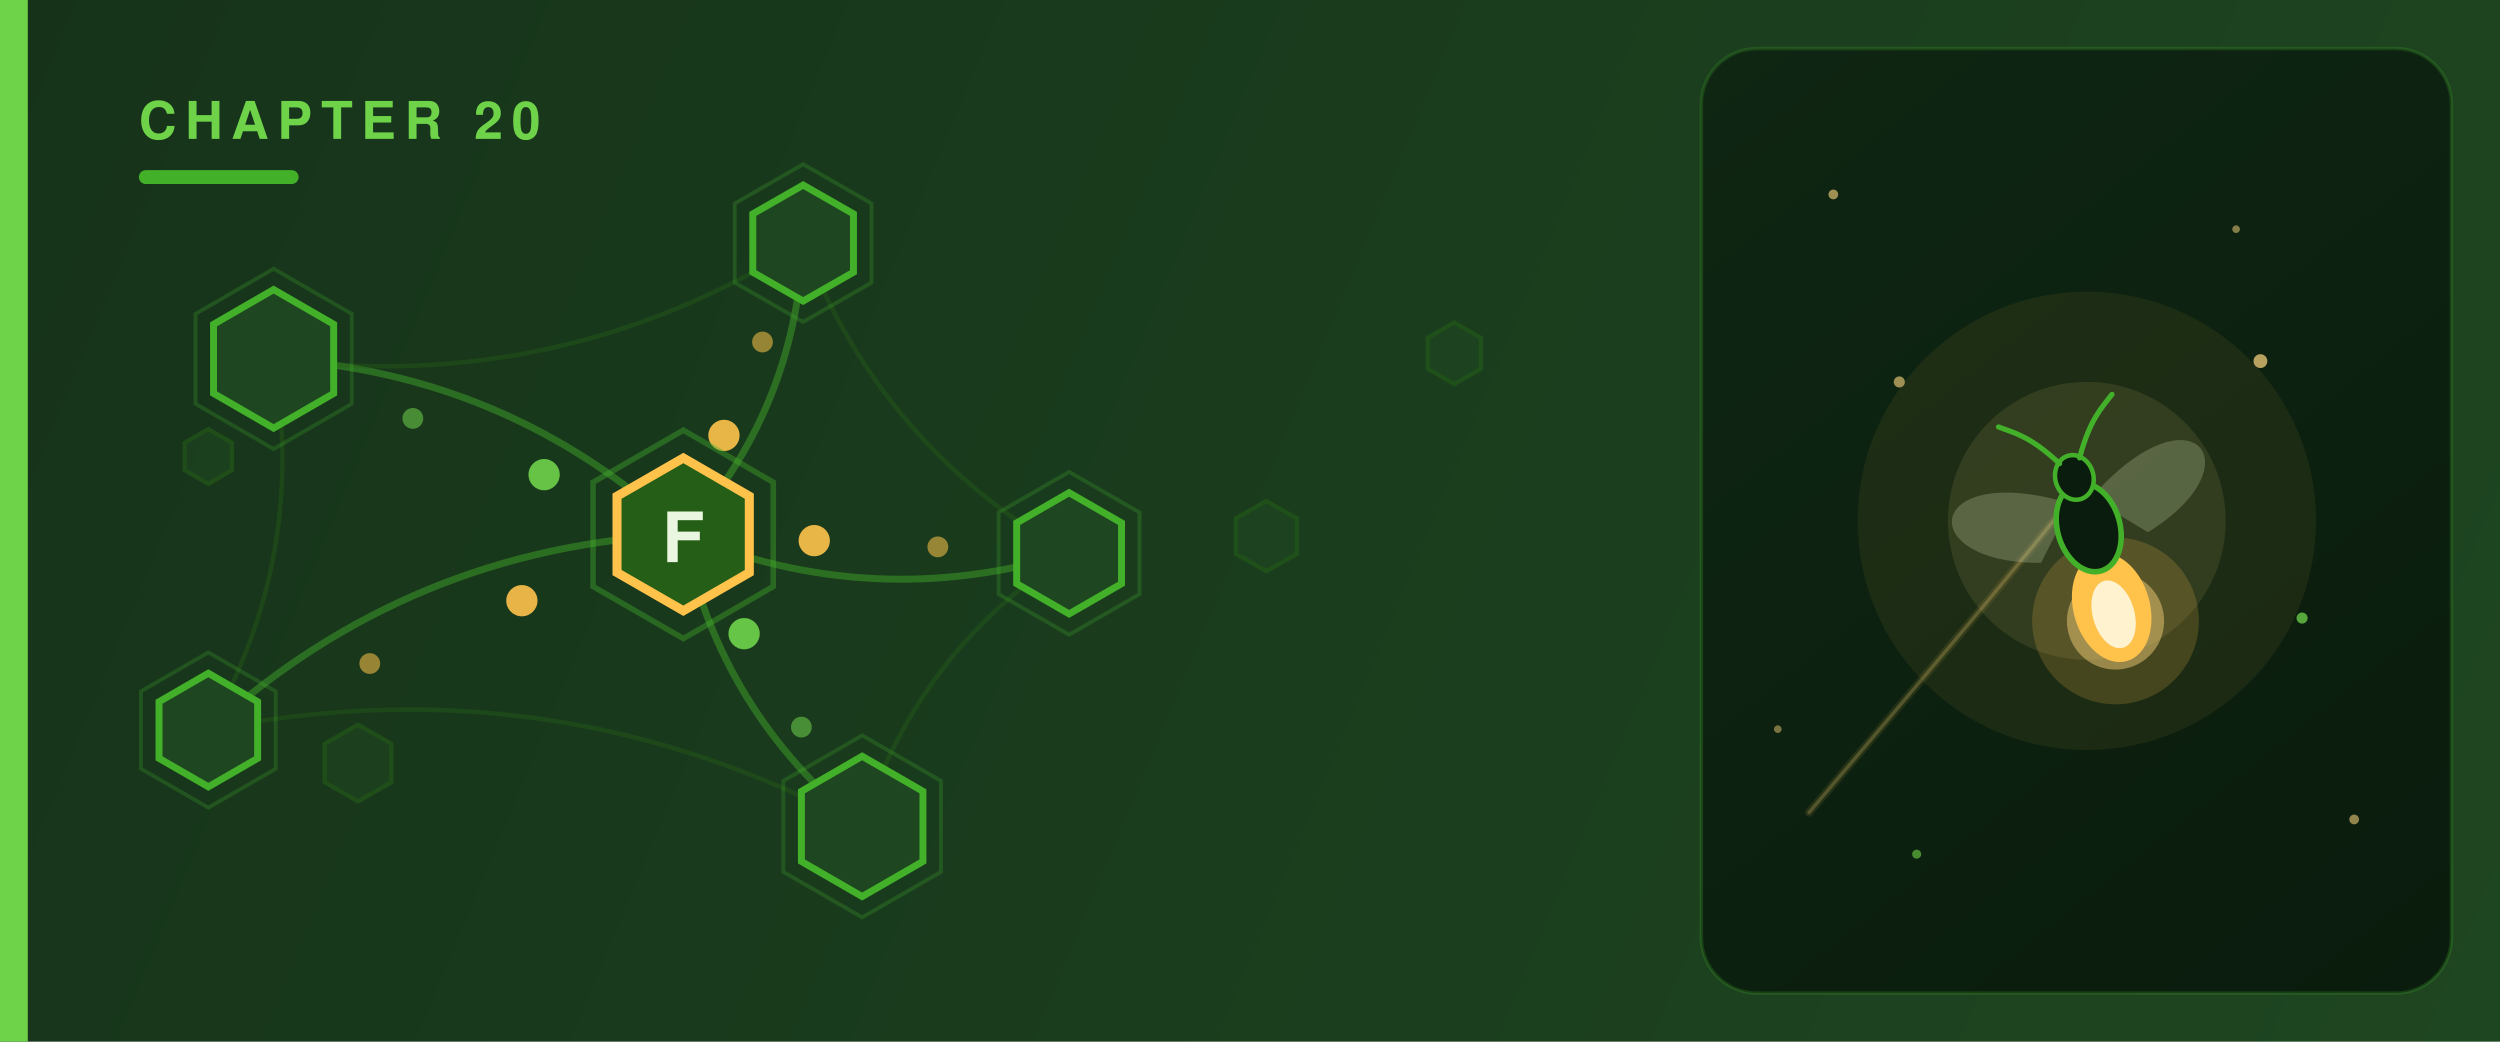
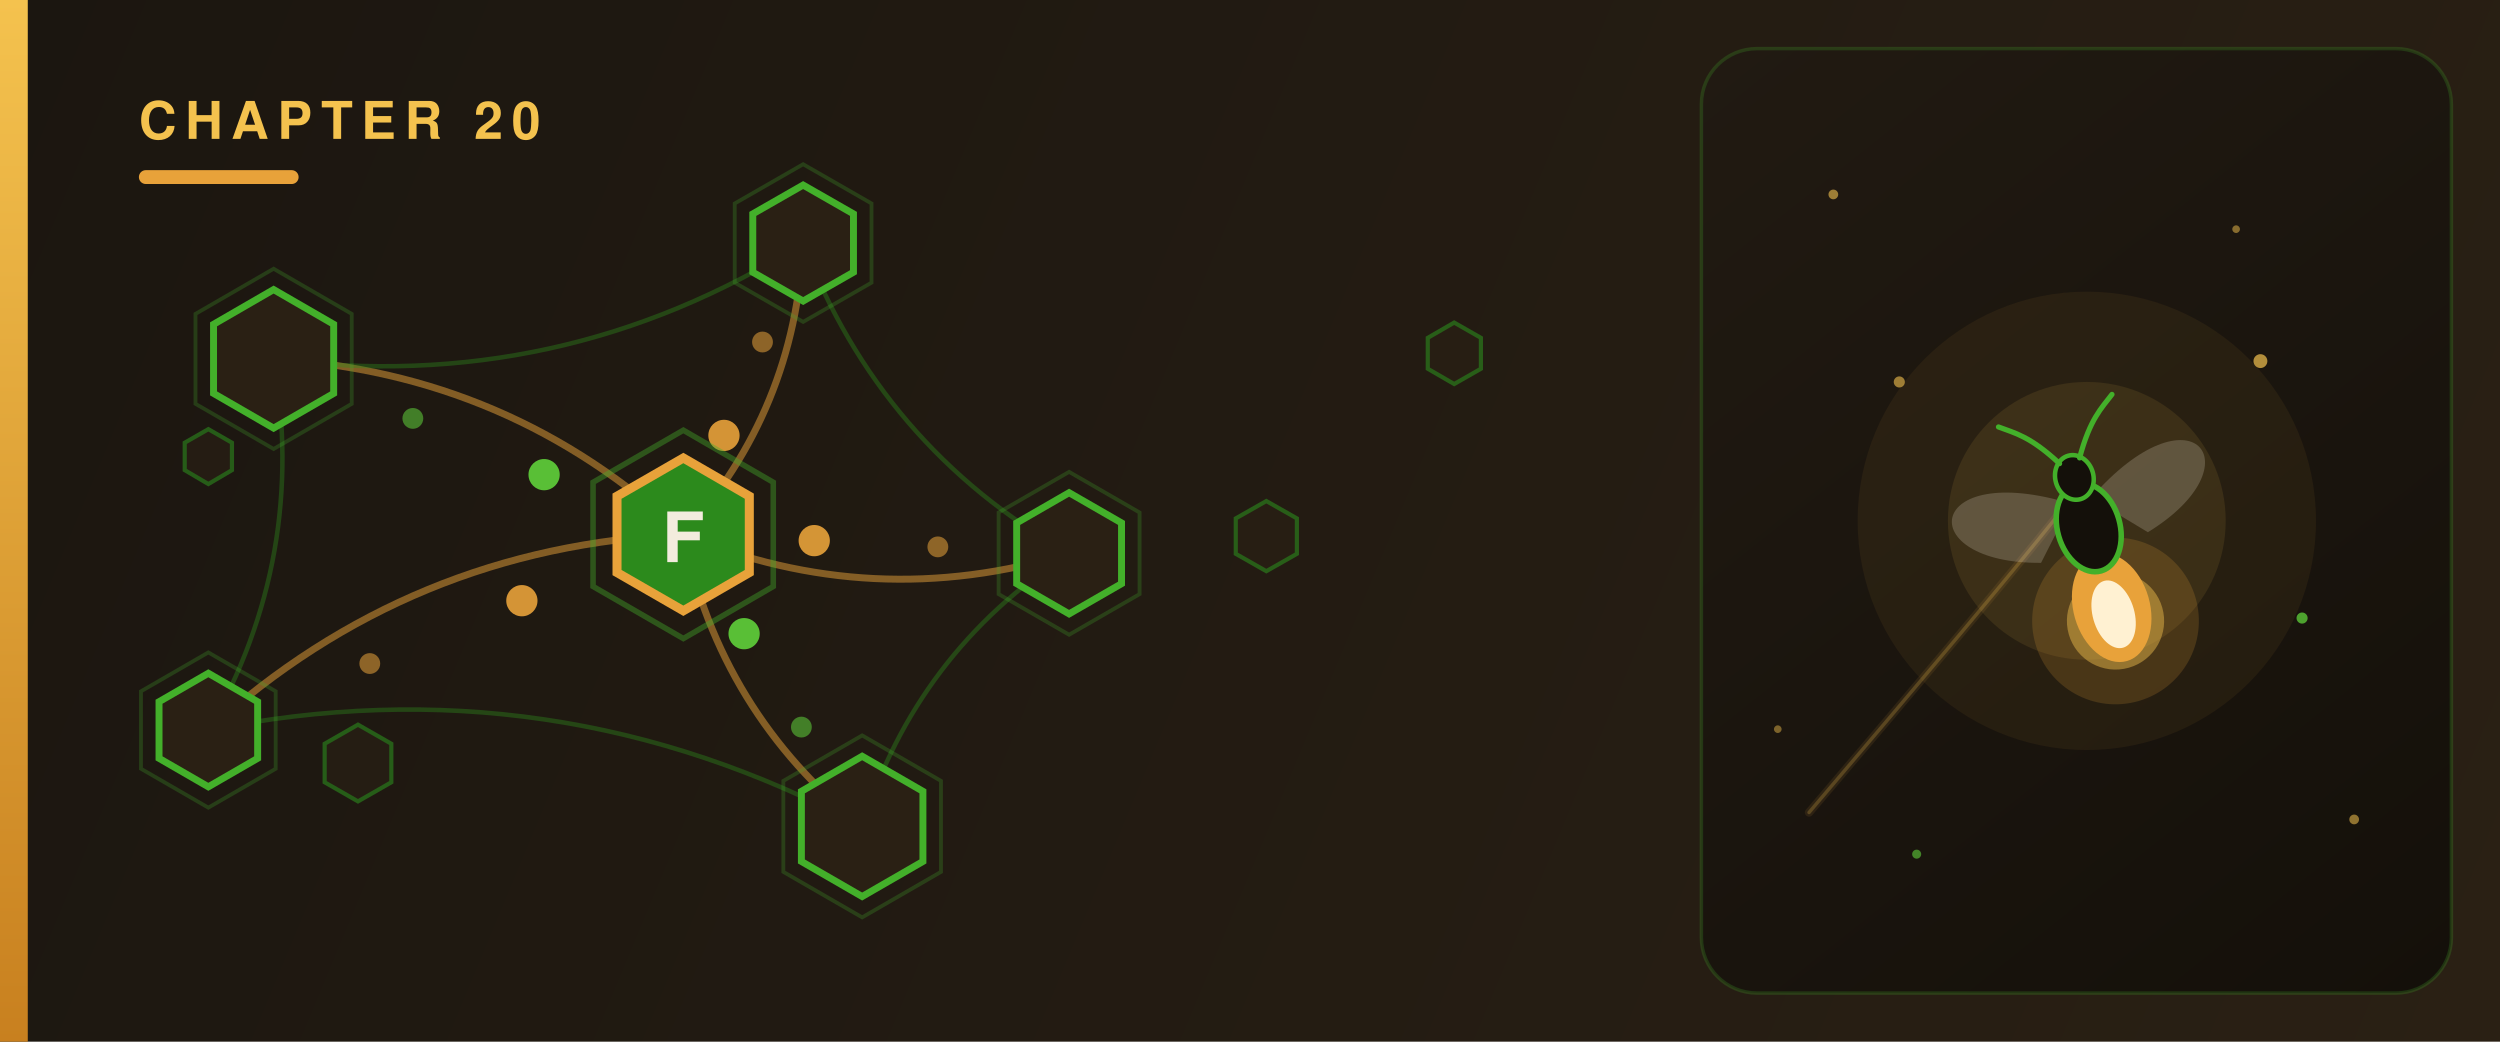
<svg xmlns="http://www.w3.org/2000/svg" viewBox="0 0 720 300" role="img" aria-label="Firefly for Java by Example — opener for chapter 20" font-family="Avenir Next,Avenir,Helvetica Neue,Helvetica,Arial,sans-serif">
  <defs>
    <linearGradient id="fld" x1="0" y1="0" x2="720" y2="300" gradientUnits="userSpaceOnUse">
-       <stop offset="0" stop-color="#16331a" />
-       <stop offset="1" stop-color="#1e4620" />
+       <stop offset="0" stop-color="#1B1610" />
+       <stop offset="1" stop-color="#2A2014" />
    </linearGradient>
    <linearGradient id="pnl" x1="490" y1="14" x2="706" y2="286" gradientUnits="userSpaceOnUse">
-       <stop offset="0" stop-color="#0f2613" />
-       <stop offset="1" stop-color="#0a1c0d" />
+       <stop offset="0" stop-color="#211A12" />
+       <stop offset="1" stop-color="#14100A" />
    </linearGradient>
-     <linearGradient id="grh" x1="0" y1="0" x2="720" y2="0" gradientUnits="userSpaceOnUse">
-       <stop offset="0" stop-color="#6fd34a" />
-       <stop offset="1" stop-color="#43b02a" />
+     <linearGradient id="grh" x1="0" y1="0" x2="0" y2="300" gradientUnits="userSpaceOnUse">
+       <stop offset="0" stop-color="#f4c24e" />
+       <stop offset="1" stop-color="#c8801f" />
    </linearGradient>
  </defs>
  <rect width="720" height="300" fill="url(#fld)" />
  <rect x="0" y="0" width="8" height="300" fill="url(#grh)" />
  <rect x="490" y="14" width="216" height="272" rx="16" fill="url(#pnl)" />
  <rect x="490" y="14" width="216" height="272" rx="16" fill="none" stroke="#43b02a" stroke-width="1" opacity="0.22" />
-   <g fill="#ffd980">
+   <g fill="#f4c24e">
    <circle cx="528" cy="56" r="1.4" opacity="0.6" />
    <circle cx="678" cy="236" r="1.4" opacity="0.55" />
    <circle cx="644" cy="66" r="1.1" opacity="0.5" />
    <circle cx="512" cy="210" r="1.1" opacity="0.45" />
  </g>
-   <circle cx="552" cy="246" r="1.3" fill="#6fd34a" opacity="0.6" />
-   <text x="40" y="40" fill="#6fd34a" font-size="15" font-weight="800" letter-spacing="2.5">CHAPTER 20</text>
-   <rect x="40" y="49" width="46" height="4" rx="2" fill="#43b02a" />
-   <polygon points="373.5,159.5 364.7,164.5 355.9,159.5 355.9,149.3 364.7,144.3 373.5,149.3" fill="#1e4620" stroke="#255e17" stroke-width="1.2" opacity="0.6" />
-   <polygon points="66.8,135.4 60.0,139.4 53.2,135.4 53.2,127.5 60.0,123.6 66.8,127.5" fill="#1e4620" stroke="#255e17" stroke-width="1.2" opacity="0.6" />
-   <polygon points="112.7,225.3 103.1,230.8 93.5,225.3 93.5,214.2 103.1,208.7 112.7,214.2" fill="#1e4620" stroke="#255e17" stroke-width="1.2" opacity="0.6" />
-   <polygon points="426.5,106.2 418.8,110.6 411.2,106.2 411.2,97.3 418.8,92.9 426.5,97.3" fill="#1e4620" stroke="#255e17" stroke-width="1.2" opacity="0.6" />
-   <g fill="none" stroke="#43b02a" stroke-width="2" opacity="0.45">
+   <circle cx="552" cy="246" r="1.3" fill="#5fd13a" opacity="0.6" />
+   <text x="40" y="40" fill="#f4c24e" font-size="15" font-weight="800" letter-spacing="2.5">CHAPTER 20</text>
+   <rect x="40" y="49" width="46" height="4" rx="2" fill="#e8a23a" />
+   <polygon points="373.5,159.5 364.7,164.5 355.9,159.5 355.9,149.3 364.7,144.3 373.5,149.3" fill="#2A2014" stroke="#2c8a1c" stroke-width="1.2" opacity="0.6" />
+   <polygon points="66.8,135.4 60.0,139.4 53.2,135.4 53.2,127.5 60.0,123.6 66.8,127.5" fill="#2A2014" stroke="#2c8a1c" stroke-width="1.2" opacity="0.6" />
+   <polygon points="112.7,225.3 103.1,230.8 93.5,225.3 93.5,214.2 103.1,208.7 112.7,214.2" fill="#2A2014" stroke="#2c8a1c" stroke-width="1.2" opacity="0.6" />
+   <polygon points="426.5,106.2 418.8,110.6 411.2,106.2 411.2,97.3 418.8,92.9 426.5,97.3" fill="#2A2014" stroke="#2c8a1c" stroke-width="1.2" opacity="0.6" />
+   <g fill="none" stroke="#e8a23a" stroke-width="2" opacity="0.50">
    <path d="M196.8,153.9 Q251.3,176.6 307.9,159.4" />
    <path d="M196.8,153.9 Q207.4,205.2 248.3,238.0" />
    <path d="M196.8,153.9 Q118.2,157.4 60.0,210.3" />
    <path d="M196.8,153.9 Q146.9,107.4 78.8,103.4" />
    <path d="M196.8,153.9 Q229.1,118.1 231.3,70.0" />
  </g>
-   <g fill="none" stroke="#255e17" stroke-width="1.3" opacity="0.4">
+   <g fill="none" stroke="#2c8a1c" stroke-width="1.3" opacity="0.4">
    <path d="M307.9,159.4 Q263.9,187.9 248.3,238.0" />
    <path d="M248.3,238.0 Q159.1,190.2 60.0,210.3" />
    <path d="M60.0,210.3 Q88.7,160.2 78.8,103.4" />
    <path d="M78.8,103.4 Q161.1,114.1 231.3,70.0" />
    <path d="M231.3,70.0 Q253.5,128.5 307.9,159.4" />
  </g>
-   <circle cx="234.5" cy="155.7" r="4.5" fill="#ffc24b" opacity="0.9" />
-   <circle cx="270.1" cy="157.5" r="3.0" fill="#ffc24b" opacity="0.55" />
-   <circle cx="214.3" cy="182.5" r="4.5" fill="#6fd34a" opacity="0.9" />
-   <circle cx="230.8" cy="209.4" r="3.0" fill="#6fd34a" opacity="0.55" />
-   <circle cx="150.3" cy="173.0" r="4.5" fill="#ffc24b" opacity="0.9" />
-   <circle cx="106.5" cy="191.1" r="3.0" fill="#ffc24b" opacity="0.55" />
-   <circle cx="156.7" cy="136.7" r="4.5" fill="#6fd34a" opacity="0.9" />
-   <circle cx="118.9" cy="120.5" r="3.0" fill="#6fd34a" opacity="0.55" />
-   <circle cx="208.5" cy="125.4" r="4.5" fill="#ffc24b" opacity="0.9" />
-   <circle cx="219.6" cy="98.5" r="3.0" fill="#ffc24b" opacity="0.55" />
+   <circle cx="234.5" cy="155.7" r="4.5" fill="#e8a23a" opacity="0.9" />
+   <circle cx="270.1" cy="157.5" r="3.0" fill="#e8a23a" opacity="0.55" />
+   <circle cx="214.3" cy="182.5" r="4.5" fill="#5fd13a" opacity="0.9" />
+   <circle cx="230.8" cy="209.4" r="3.0" fill="#5fd13a" opacity="0.55" />
+   <circle cx="150.3" cy="173.0" r="4.5" fill="#e8a23a" opacity="0.9" />
+   <circle cx="106.5" cy="191.1" r="3.0" fill="#e8a23a" opacity="0.55" />
+   <circle cx="156.7" cy="136.7" r="4.5" fill="#5fd13a" opacity="0.9" />
+   <circle cx="118.9" cy="120.5" r="3.0" fill="#5fd13a" opacity="0.55" />
+   <circle cx="208.5" cy="125.4" r="4.5" fill="#e8a23a" opacity="0.9" />
+   <circle cx="219.6" cy="98.5" r="3.0" fill="#e8a23a" opacity="0.55" />
  <polygon points="328.2,171.1 307.9,182.8 287.6,171.1 287.6,147.6 307.9,135.9 328.2,147.6" fill="none" stroke="#43b02a" stroke-width="1.1" opacity="0.25" />
-   <polygon points="323.0,168.1 307.9,176.8 292.8,168.1 292.8,150.6 307.9,141.9 323.0,150.6" fill="#1e4620" stroke="#43b02a" stroke-width="2.0" />
+   <polygon points="323.0,168.1 307.9,176.8 292.8,168.1 292.8,150.6 307.9,141.9 323.0,150.6" fill="#2A2014" stroke="#43b02a" stroke-width="2.0" />
  <polygon points="271.0,251.1 248.3,264.2 225.6,251.1 225.6,224.9 248.3,211.8 271.0,224.9" fill="none" stroke="#43b02a" stroke-width="1.1" opacity="0.25" />
-   <polygon points="265.8,248.1 248.3,258.2 230.8,248.1 230.8,227.9 248.3,217.8 265.8,227.9" fill="#1e4620" stroke="#43b02a" stroke-width="2.0" />
+   <polygon points="265.8,248.1 248.3,258.2 230.8,248.1 230.8,227.9 248.3,217.8 265.8,227.9" fill="#2A2014" stroke="#43b02a" stroke-width="2.0" />
  <polygon points="79.4,221.4 60.0,232.6 40.6,221.4 40.6,199.1 60.0,187.9 79.4,199.1" fill="none" stroke="#43b02a" stroke-width="1.1" opacity="0.25" />
-   <polygon points="74.2,218.4 60.0,226.6 45.8,218.4 45.8,202.1 60.0,193.9 74.2,202.1" fill="#1e4620" stroke="#43b02a" stroke-width="2.0" />
+   <polygon points="74.2,218.4 60.0,226.6 45.8,218.4 45.8,202.1 60.0,193.9 74.2,202.1" fill="#2A2014" stroke="#43b02a" stroke-width="2.0" />
  <polygon points="101.3,116.3 78.8,129.3 56.3,116.3 56.3,90.4 78.8,77.4 101.3,90.4" fill="none" stroke="#43b02a" stroke-width="1.1" opacity="0.25" />
-   <polygon points="96.1,113.3 78.8,123.3 61.5,113.3 61.5,93.4 78.8,83.4 96.1,93.4" fill="#1e4620" stroke="#43b02a" stroke-width="2.0" />
+   <polygon points="96.1,113.3 78.8,123.3 61.5,113.3 61.5,93.4 78.8,83.4 96.1,93.4" fill="#2A2014" stroke="#43b02a" stroke-width="2.0" />
  <polygon points="251.0,81.4 231.3,92.7 211.6,81.4 211.6,58.6 231.3,47.3 251.0,58.6" fill="none" stroke="#43b02a" stroke-width="1.1" opacity="0.25" />
-   <polygon points="245.8,78.4 231.3,86.7 216.8,78.4 216.8,61.6 231.3,53.3 245.8,61.6" fill="#1e4620" stroke="#43b02a" stroke-width="2.0" />
+   <polygon points="245.8,78.4 231.3,86.7 216.8,78.4 216.8,61.6 231.3,53.3 245.8,61.6" fill="#2A2014" stroke="#43b02a" stroke-width="2.0" />
  <polygon points="222.7,168.9 196.8,183.9 170.8,168.9 170.8,138.9 196.8,123.9 222.7,138.9" fill="none" stroke="#43b02a" stroke-width="1.6" opacity="0.4" />
-   <polygon points="215.8,164.9 196.8,175.9 177.7,164.9 177.7,142.9 196.8,131.9 215.8,142.9" fill="#255e17" stroke="#ffc24b" stroke-width="2.6" />
-   <text x="196.8" y="154.9" text-anchor="middle" dominant-baseline="middle" fill="#eaf6df" font-size="20" font-weight="800" letter-spacing="-1">F</text>
+   <polygon points="215.8,164.9 196.8,175.9 177.7,164.9 177.7,142.9 196.8,131.9 215.8,142.9" fill="#2c8a1c" stroke="#e8a23a" stroke-width="2.6" />
+   <text x="196.8" y="154.9" text-anchor="middle" dominant-baseline="middle" fill="#f3ecdd" font-size="20" font-weight="800" letter-spacing="-1">F</text>
  <g transform="translate(601,150)">
-     <circle r="66" fill="#ffc24b" opacity="0.07" />
-     <circle r="40" fill="#ffd980" opacity="0.10" />
-     <path d="M-80,84 C-46,44 -24,18 -8,-2" fill="none" stroke="#ffc24b" stroke-width="2.4" opacity="0.10" stroke-linecap="round" />
-     <path d="M-80,84 C-46,44 -24,18 -8,-2" fill="none" stroke="#ffd980" stroke-width="1" opacity="0.22" stroke-linecap="round" />
+     <circle r="66" fill="#e8a23a" opacity="0.07" />
+     <circle r="40" fill="#f4c24e" opacity="0.10" />
+     <path d="M-80,84 C-46,44 -24,18 -8,-2" fill="none" stroke="#e8a23a" stroke-width="2.4" opacity="0.10" stroke-linecap="round" />
+     <path d="M-80,84 C-46,44 -24,18 -8,-2" fill="none" stroke="#f4c24e" stroke-width="1" opacity="0.22" stroke-linecap="round" />
    <g transform="rotate(-16)">
-       <circle cx="0" cy="30" r="24" fill="#ffc24b" opacity="0.18" />
-       <circle cx="0" cy="30" r="14" fill="#ffd980" opacity="0.45" />
-       <path d="M-3,-6 C-40,-30 -52,-2 -16,8 Z" fill="#ddf0c4" opacity="0.22" />
-       <path d="M3,-6 C40,-30 52,-2 16,8 Z" fill="#ddf0c4" opacity="0.22" />
-       <ellipse cx="0" cy="26" rx="11" ry="16" fill="#ffc24b" />
-       <ellipse cx="0" cy="28" rx="6" ry="10" fill="#fff2cf" />
-       <ellipse cx="0" cy="2" rx="9" ry="13" fill="#0a1c0d" stroke="#43b02a" stroke-width="1.6" />
-       <ellipse cx="0" cy="-13" rx="5.5" ry="6.5" fill="#0a1c0d" stroke="#43b02a" stroke-width="1.3" />
+       <circle cx="0" cy="30" r="24" fill="#e8a23a" opacity="0.18" />
+       <circle cx="0" cy="30" r="14" fill="#f4c24e" opacity="0.45" />
+       <path d="M-3,-6 C-40,-30 -52,-2 -16,8 Z" fill="#f3ecdd" opacity="0.20" />
+       <path d="M3,-6 C40,-30 52,-2 16,8 Z" fill="#f3ecdd" opacity="0.20" />
+       <ellipse cx="0" cy="26" rx="11" ry="16" fill="#e8a23a" />
+       <ellipse cx="0" cy="28" rx="6" ry="10" fill="#fff1d2" />
+       <ellipse cx="0" cy="2" rx="9" ry="13" fill="#14100A" stroke="#43b02a" stroke-width="1.6" />
+       <ellipse cx="0" cy="-13" rx="5.5" ry="6.5" fill="#14100A" stroke="#43b02a" stroke-width="1.3" />
      <path d="M-3,-18 C-9,-28 -13,-30 -17,-33" fill="none" stroke="#43b02a" stroke-width="1.5" stroke-linecap="round" />
      <path d="M3,-18 C9,-28 13,-30 17,-33" fill="none" stroke="#43b02a" stroke-width="1.5" stroke-linecap="round" />
    </g>
-     <circle cx="50" cy="-46" r="2" fill="#ffd980" opacity="0.7" />
-     <circle cx="62" cy="28" r="1.6" fill="#6fd34a" opacity="0.75" />
-     <circle cx="-54" cy="-40" r="1.6" fill="#ffd980" opacity="0.6" />
+     <circle cx="50" cy="-46" r="2" fill="#f4c24e" opacity="0.7" />
+     <circle cx="62" cy="28" r="1.6" fill="#5fd13a" opacity="0.75" />
+     <circle cx="-54" cy="-40" r="1.6" fill="#f4c24e" opacity="0.6" />
  </g>
</svg>
